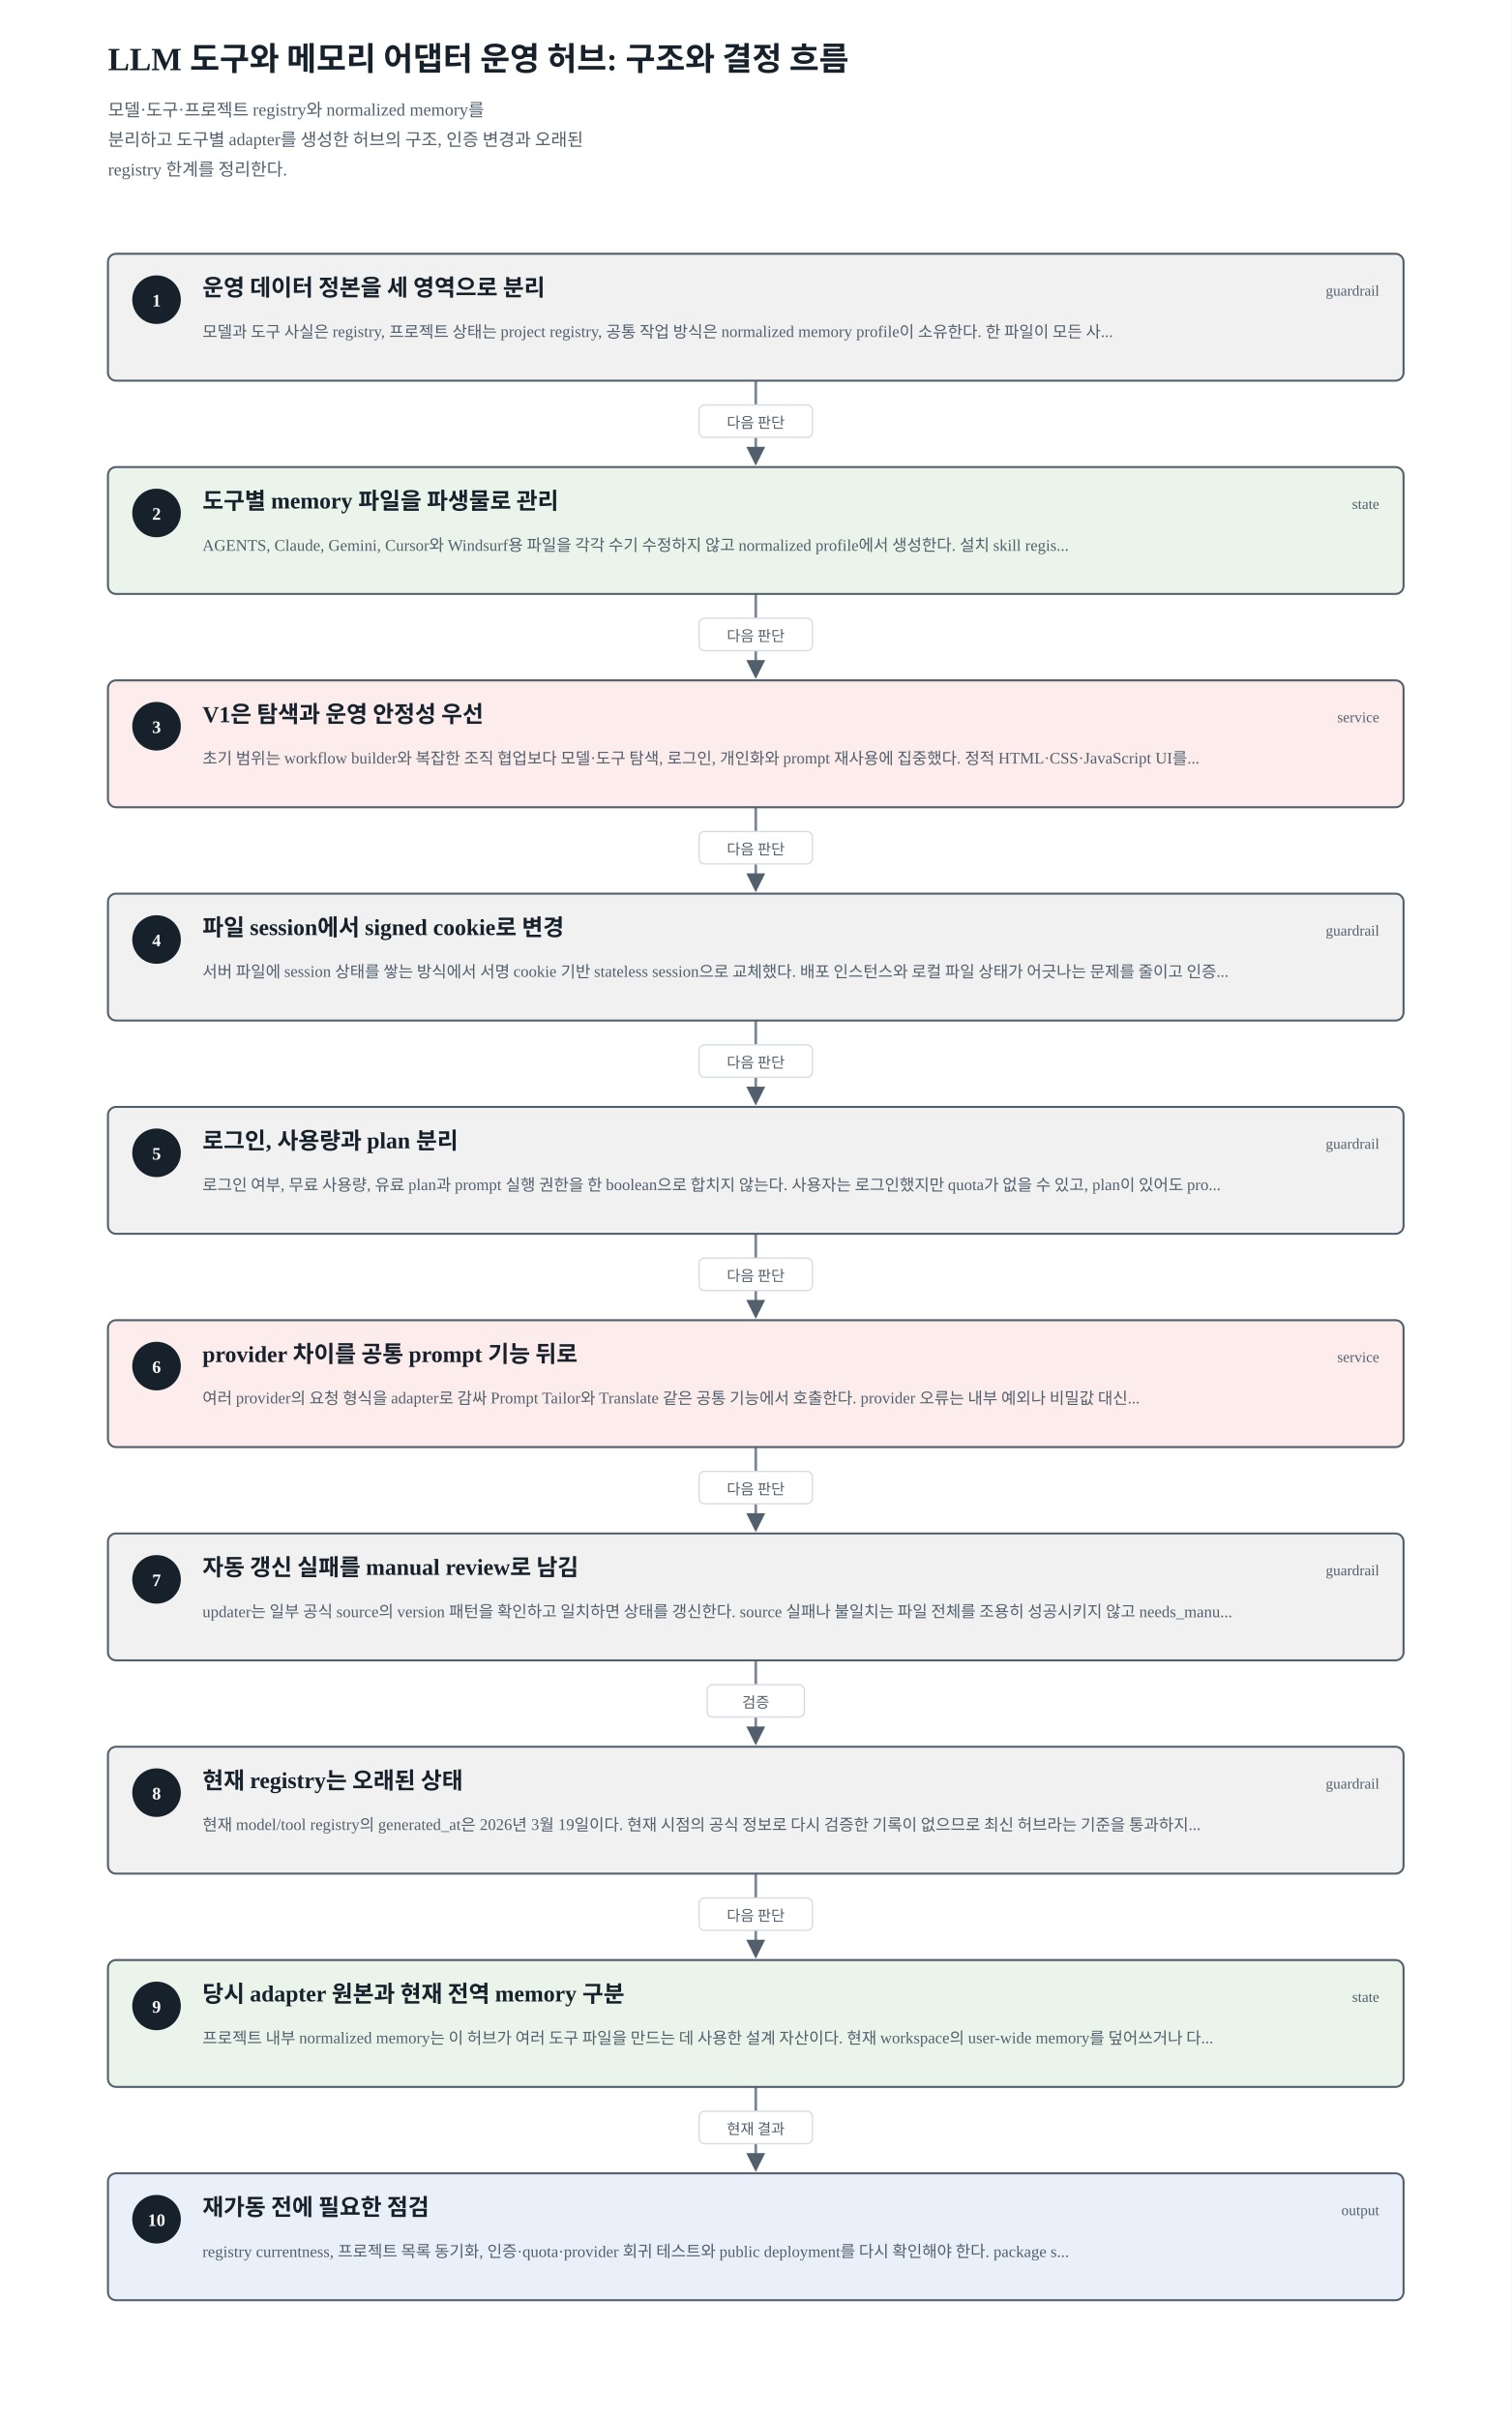
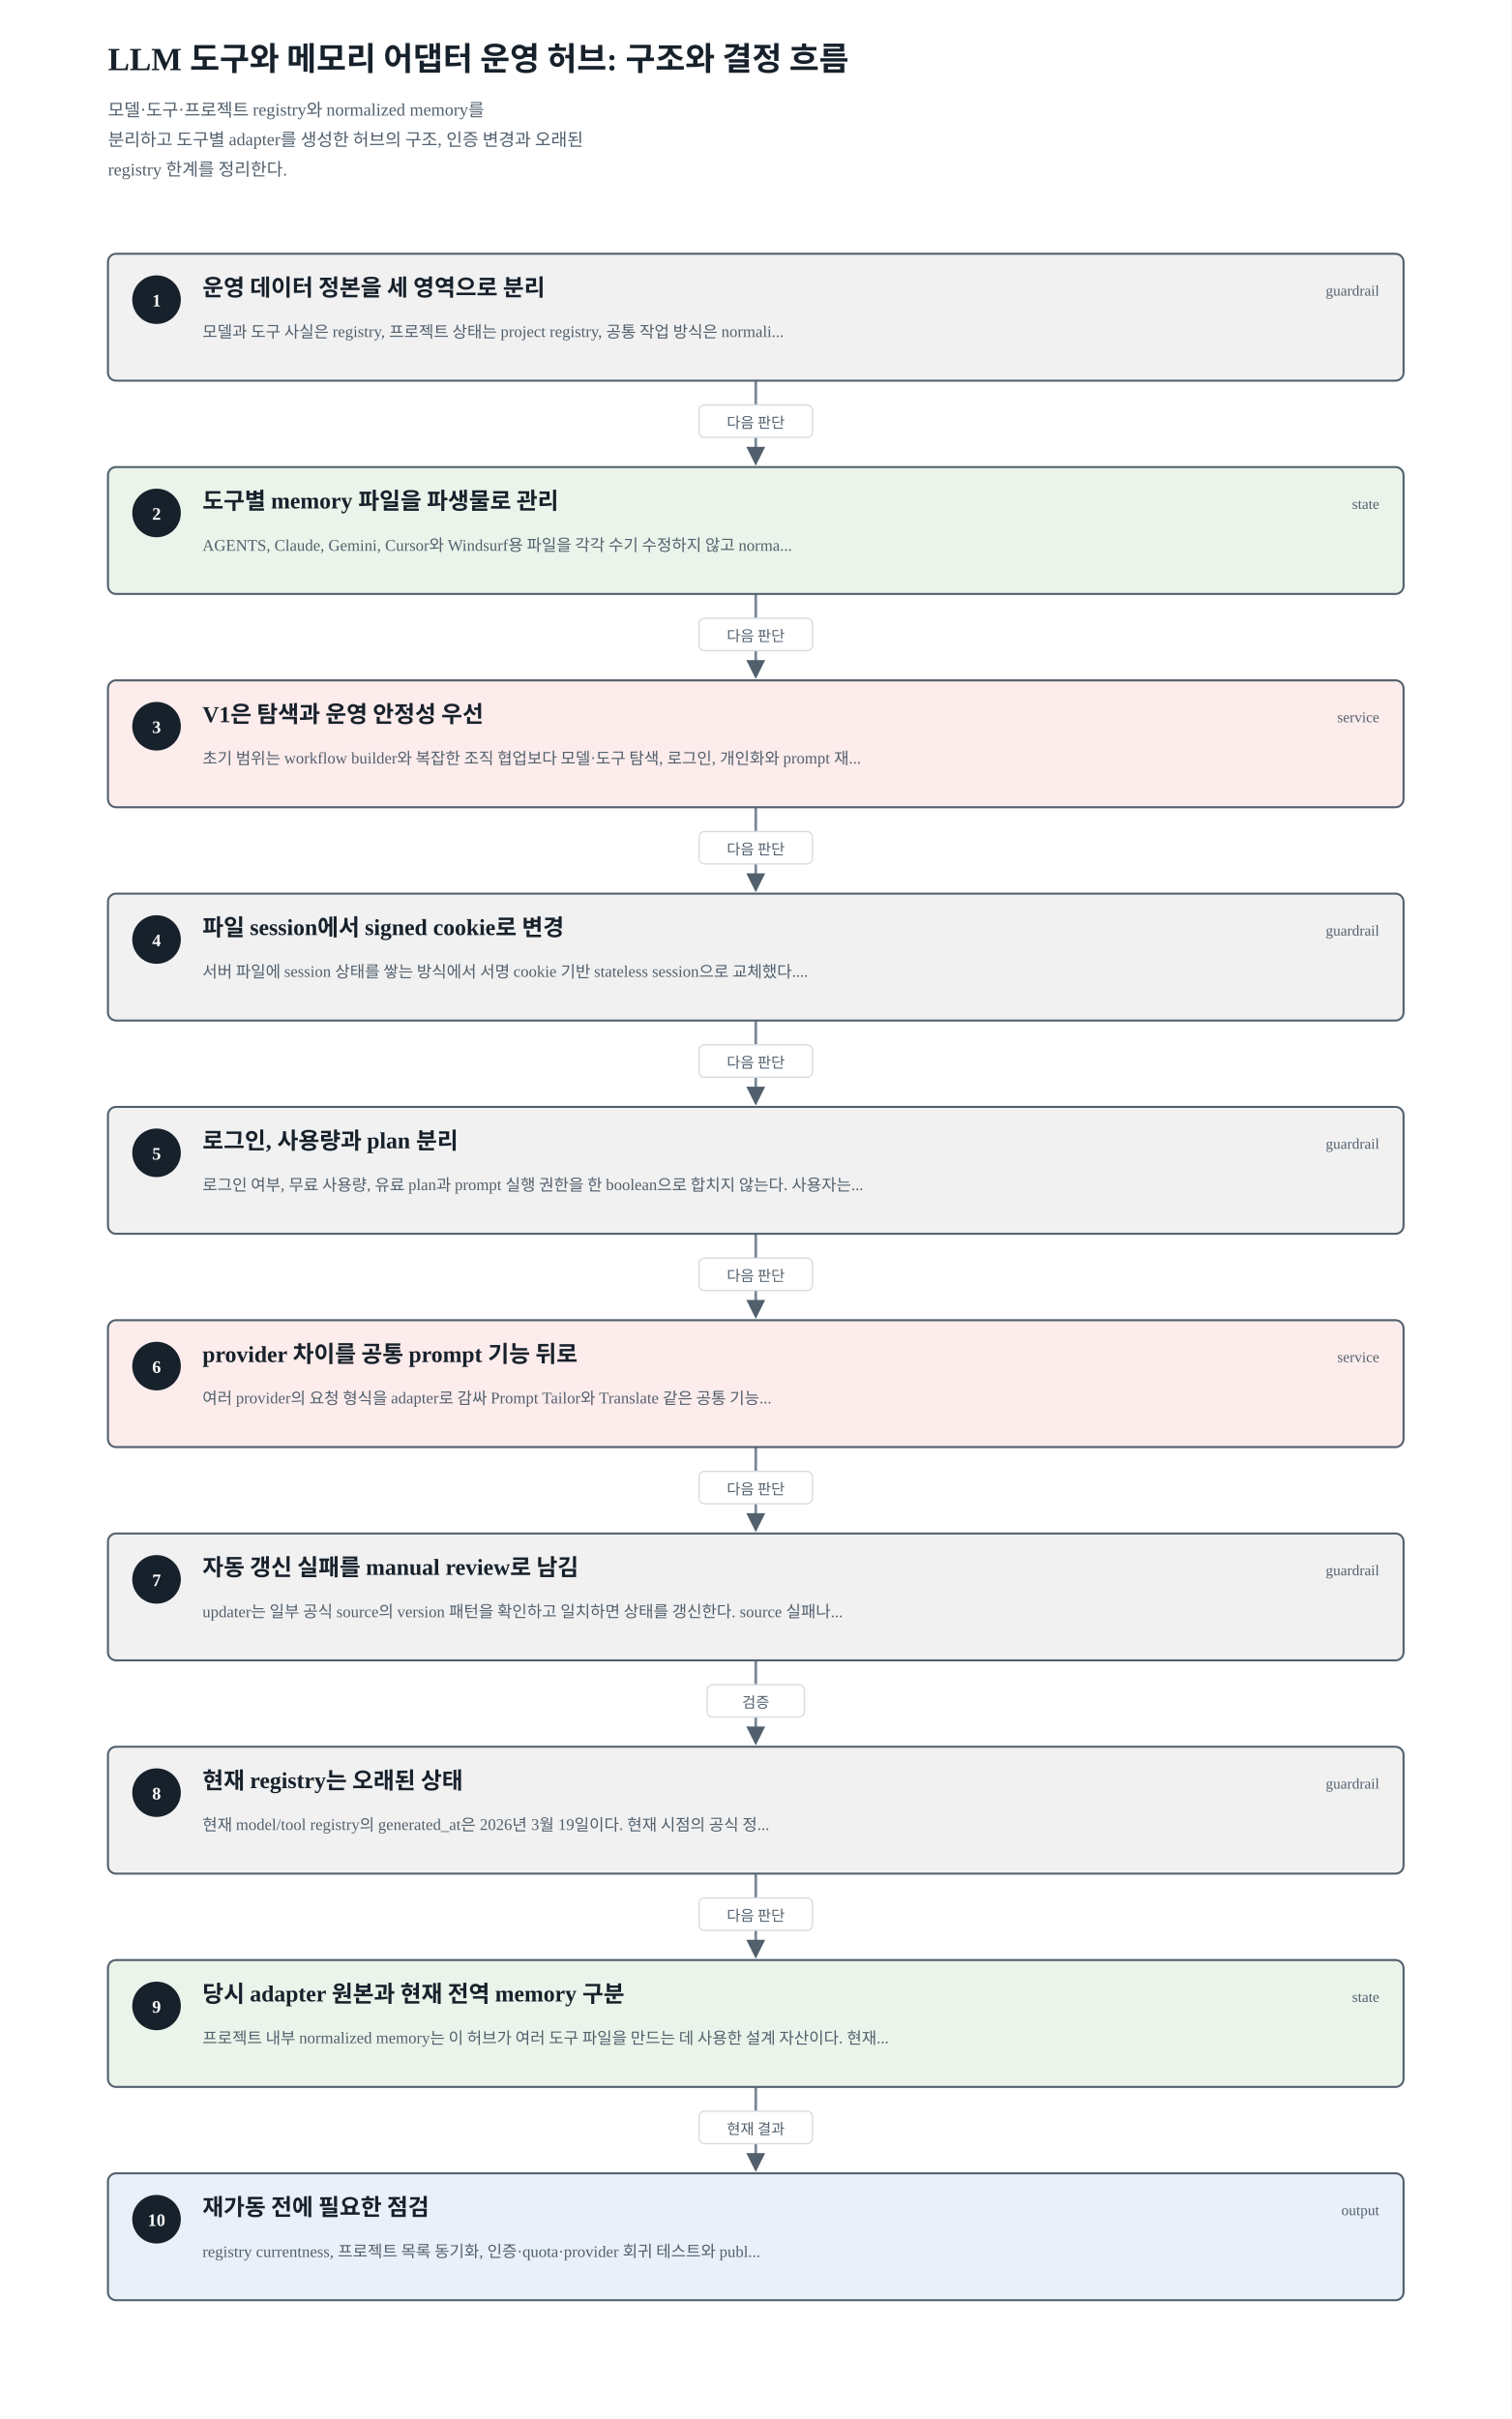
<svg xmlns="http://www.w3.org/2000/svg" viewBox="0 0 1120 1792" role="img" aria-labelledby="system-map-title system-map-desc">
  <defs>
    <marker id="system-map-arrow" viewBox="0 0 10 10" refX="5" refY="5" markerWidth="7" markerHeight="7" orient="auto-start-reverse">
      <path d="M 0 0 L 10 5 L 0 10 z" fill="#52606d" />
    </marker>
  </defs>
  <rect width="1120" height="1792" fill="#ffffff" />
  <text fill="#17212b" font-size="24" font-weight="700">
    <tspan x="80" y="52">LLM 도구와 메모리 어댑터 운영 허브: 구조와 결정 흐름</tspan>
  </text>
  <text fill="#52606d" font-size="13">
    <tspan x="80" y="86">모델·도구·프로젝트 registry와 normalized memory를</tspan>
    <tspan x="80" y="108">분리하고 도구별 adapter를 생성한 허브의 구조, 인증 변경과 오래된</tspan>
    <tspan x="80" y="130">registry 한계를 정리한다.</tspan>
  </text>
  <g data-flow="flow-01">
    <path d="M 560 282 L 560 338" fill="none" stroke="#7b8794" stroke-width="2" marker-end="url(#system-map-arrow)" />
    <rect x="518" y="300" width="84" height="24" rx="4" fill="#ffffff" stroke="#d6dce2" />
    <text x="560" y="317" text-anchor="middle" fill="#52606d" font-size="11">다음 판단</text>
  </g>
  <g data-flow="flow-02">
    <path d="M 560 440 L 560 496" fill="none" stroke="#7b8794" stroke-width="2" marker-end="url(#system-map-arrow)" />
    <rect x="518" y="458" width="84" height="24" rx="4" fill="#ffffff" stroke="#d6dce2" />
    <text x="560" y="475" text-anchor="middle" fill="#52606d" font-size="11">다음 판단</text>
  </g>
  <g data-flow="flow-03">
    <path d="M 560 598 L 560 654" fill="none" stroke="#7b8794" stroke-width="2" marker-end="url(#system-map-arrow)" />
    <rect x="518" y="616" width="84" height="24" rx="4" fill="#ffffff" stroke="#d6dce2" />
    <text x="560" y="633" text-anchor="middle" fill="#52606d" font-size="11">다음 판단</text>
  </g>
  <g data-flow="flow-04">
    <path d="M 560 756 L 560 812" fill="none" stroke="#7b8794" stroke-width="2" marker-end="url(#system-map-arrow)" />
    <rect x="518" y="774" width="84" height="24" rx="4" fill="#ffffff" stroke="#d6dce2" />
    <text x="560" y="791" text-anchor="middle" fill="#52606d" font-size="11">다음 판단</text>
  </g>
  <g data-flow="flow-05">
    <path d="M 560 914 L 560 970" fill="none" stroke="#7b8794" stroke-width="2" marker-end="url(#system-map-arrow)" />
    <rect x="518" y="932" width="84" height="24" rx="4" fill="#ffffff" stroke="#d6dce2" />
    <text x="560" y="949" text-anchor="middle" fill="#52606d" font-size="11">다음 판단</text>
  </g>
  <g data-flow="flow-06">
    <path d="M 560 1072 L 560 1128" fill="none" stroke="#7b8794" stroke-width="2" marker-end="url(#system-map-arrow)" />
    <rect x="518" y="1090" width="84" height="24" rx="4" fill="#ffffff" stroke="#d6dce2" />
    <text x="560" y="1107" text-anchor="middle" fill="#52606d" font-size="11">다음 판단</text>
  </g>
  <g data-flow="flow-07">
    <path d="M 560 1230 L 560 1286" fill="none" stroke="#7b8794" stroke-width="2" marker-end="url(#system-map-arrow)" />
    <rect x="524" y="1248" width="72" height="24" rx="4" fill="#ffffff" stroke="#d6dce2" />
    <text x="560" y="1265" text-anchor="middle" fill="#52606d" font-size="11">검증</text>
  </g>
  <g data-flow="flow-08">
    <path d="M 560 1388 L 560 1444" fill="none" stroke="#7b8794" stroke-width="2" marker-end="url(#system-map-arrow)" />
    <rect x="518" y="1406" width="84" height="24" rx="4" fill="#ffffff" stroke="#d6dce2" />
    <text x="560" y="1423" text-anchor="middle" fill="#52606d" font-size="11">다음 판단</text>
  </g>
  <g data-flow="flow-09">
    <path d="M 560 1546 L 560 1602" fill="none" stroke="#7b8794" stroke-width="2" marker-end="url(#system-map-arrow)" />
    <rect x="518" y="1564" width="84" height="24" rx="4" fill="#ffffff" stroke="#d6dce2" />
    <text x="560" y="1581" text-anchor="middle" fill="#52606d" font-size="11">현재 결과</text>
  </g>
  <g data-node="source-separation">
    <rect x="80" y="188" width="960" height="94" rx="6" fill="#f1f1f1" stroke="#52606d" stroke-width="1.5" />
    <circle cx="116" cy="222" r="18" fill="#17212b" />
    <text x="116" y="227" text-anchor="middle" fill="#ffffff" font-size="13" font-weight="700">1</text>
    <text x="150" y="219" fill="#17212b" font-size="17" font-weight="700">운영 데이터 정본을 세 영역으로 분리</text>
    <text x="1022" y="219" text-anchor="end" fill="#52606d" font-size="11">guardrail</text>
-     <text x="150" y="250" fill="#52606d" font-size="12">모델과 도구 사실은 registry, 프로젝트 상태는 project registry, 공통 작업 방식은 normalized memory profile이 소유한다. 한 파일이 모든 사...</text>
+     <text x="150" y="250" fill="#52606d" font-size="12">모델과 도구 사실은 registry, 프로젝트 상태는 project registry, 공통 작업 방식은 normali...</text>
  </g>
  <g data-node="adapter-generation">
    <rect x="80" y="346" width="960" height="94" rx="6" fill="#eaf4ea" stroke="#52606d" stroke-width="1.5" />
    <circle cx="116" cy="380" r="18" fill="#17212b" />
    <text x="116" y="385" text-anchor="middle" fill="#ffffff" font-size="13" font-weight="700">2</text>
    <text x="150" y="377" fill="#17212b" font-size="17" font-weight="700">도구별 memory 파일을 파생물로 관리</text>
    <text x="1022" y="377" text-anchor="end" fill="#52606d" font-size="11">state</text>
-     <text x="150" y="408" fill="#52606d" font-size="12">AGENTS, Claude, Gemini, Cursor와 Windsurf용 파일을 각각 수기 수정하지 않고 normalized profile에서 생성한다. 설치 skill regis...</text>
+     <text x="150" y="408" fill="#52606d" font-size="12">AGENTS, Claude, Gemini, Cursor와 Windsurf용 파일을 각각 수기 수정하지 않고 norma...</text>
  </g>
  <g data-node="v1-scope">
    <rect x="80" y="504" width="960" height="94" rx="6" fill="#fceceb" stroke="#52606d" stroke-width="1.5" />
    <circle cx="116" cy="538" r="18" fill="#17212b" />
    <text x="116" y="543" text-anchor="middle" fill="#ffffff" font-size="13" font-weight="700">3</text>
    <text x="150" y="535" fill="#17212b" font-size="17" font-weight="700">V1은 탐색과 운영 안정성 우선</text>
    <text x="1022" y="535" text-anchor="end" fill="#52606d" font-size="11">service</text>
-     <text x="150" y="566" fill="#52606d" font-size="12">초기 범위는 workflow builder와 복잡한 조직 협업보다 모델·도구 탐색, 로그인, 개인화와 prompt 재사용에 집중했다. 정적 HTML·CSS·JavaScript UI를...</text>
+     <text x="150" y="566" fill="#52606d" font-size="12">초기 범위는 workflow builder와 복잡한 조직 협업보다 모델·도구 탐색, 로그인, 개인화와 prompt 재...</text>
  </g>
  <g data-node="auth-revision">
    <rect x="80" y="662" width="960" height="94" rx="6" fill="#f1f1f1" stroke="#52606d" stroke-width="1.5" />
    <circle cx="116" cy="696" r="18" fill="#17212b" />
    <text x="116" y="701" text-anchor="middle" fill="#ffffff" font-size="13" font-weight="700">4</text>
    <text x="150" y="693" fill="#17212b" font-size="17" font-weight="700">파일 session에서 signed cookie로 변경</text>
    <text x="1022" y="693" text-anchor="end" fill="#52606d" font-size="11">guardrail</text>
-     <text x="150" y="724" fill="#52606d" font-size="12">서버 파일에 session 상태를 쌓는 방식에서 서명 cookie 기반 stateless session으로 교체했다. 배포 인스턴스와 로컬 파일 상태가 어긋나는 문제를 줄이고 인증...</text>
+     <text x="150" y="724" fill="#52606d" font-size="12">서버 파일에 session 상태를 쌓는 방식에서 서명 cookie 기반 stateless session으로 교체했다....</text>
  </g>
  <g data-node="access-state">
    <rect x="80" y="820" width="960" height="94" rx="6" fill="#f1f1f1" stroke="#52606d" stroke-width="1.5" />
    <circle cx="116" cy="854" r="18" fill="#17212b" />
    <text x="116" y="859" text-anchor="middle" fill="#ffffff" font-size="13" font-weight="700">5</text>
    <text x="150" y="851" fill="#17212b" font-size="17" font-weight="700">로그인, 사용량과 plan 분리</text>
    <text x="1022" y="851" text-anchor="end" fill="#52606d" font-size="11">guardrail</text>
-     <text x="150" y="882" fill="#52606d" font-size="12">로그인 여부, 무료 사용량, 유료 plan과 prompt 실행 권한을 한 boolean으로 합치지 않는다. 사용자는 로그인했지만 quota가 없을 수 있고, plan이 있어도 pro...</text>
+     <text x="150" y="882" fill="#52606d" font-size="12">로그인 여부, 무료 사용량, 유료 plan과 prompt 실행 권한을 한 boolean으로 합치지 않는다. 사용자는...</text>
  </g>
  <g data-node="provider-adapter">
    <rect x="80" y="978" width="960" height="94" rx="6" fill="#fceceb" stroke="#52606d" stroke-width="1.5" />
    <circle cx="116" cy="1012" r="18" fill="#17212b" />
    <text x="116" y="1017" text-anchor="middle" fill="#ffffff" font-size="13" font-weight="700">6</text>
    <text x="150" y="1009" fill="#17212b" font-size="17" font-weight="700">provider 차이를 공통 prompt 기능 뒤로</text>
    <text x="1022" y="1009" text-anchor="end" fill="#52606d" font-size="11">service</text>
-     <text x="150" y="1040" fill="#52606d" font-size="12">여러 provider의 요청 형식을 adapter로 감싸 Prompt Tailor와 Translate 같은 공통 기능에서 호출한다. provider 오류는 내부 예외나 비밀값 대신...</text>
+     <text x="150" y="1040" fill="#52606d" font-size="12">여러 provider의 요청 형식을 adapter로 감싸 Prompt Tailor와 Translate 같은 공통 기능...</text>
  </g>
  <g data-node="registry-updater">
    <rect x="80" y="1136" width="960" height="94" rx="6" fill="#f1f1f1" stroke="#52606d" stroke-width="1.5" />
    <circle cx="116" cy="1170" r="18" fill="#17212b" />
    <text x="116" y="1175" text-anchor="middle" fill="#ffffff" font-size="13" font-weight="700">7</text>
    <text x="150" y="1167" fill="#17212b" font-size="17" font-weight="700">자동 갱신 실패를 manual review로 남김</text>
    <text x="1022" y="1167" text-anchor="end" fill="#52606d" font-size="11">guardrail</text>
-     <text x="150" y="1198" fill="#52606d" font-size="12">updater는 일부 공식 source의 version 패턴을 확인하고 일치하면 상태를 갱신한다. source 실패나 불일치는 파일 전체를 조용히 성공시키지 않고 needs_manu...</text>
+     <text x="150" y="1198" fill="#52606d" font-size="12">updater는 일부 공식 source의 version 패턴을 확인하고 일치하면 상태를 갱신한다. source 실패나...</text>
  </g>
  <g data-node="stale-registry">
    <rect x="80" y="1294" width="960" height="94" rx="6" fill="#f1f1f1" stroke="#52606d" stroke-width="1.5" />
    <circle cx="116" cy="1328" r="18" fill="#17212b" />
    <text x="116" y="1333" text-anchor="middle" fill="#ffffff" font-size="13" font-weight="700">8</text>
    <text x="150" y="1325" fill="#17212b" font-size="17" font-weight="700">현재 registry는 오래된 상태</text>
    <text x="1022" y="1325" text-anchor="end" fill="#52606d" font-size="11">guardrail</text>
-     <text x="150" y="1356" fill="#52606d" font-size="12">현재 model/tool registry의 generated_at은 2026년 3월 19일이다. 현재 시점의 공식 정보로 다시 검증한 기록이 없으므로 최신 허브라는 기준을 통과하지...</text>
+     <text x="150" y="1356" fill="#52606d" font-size="12">현재 model/tool registry의 generated_at은 2026년 3월 19일이다. 현재 시점의 공식 정...</text>
  </g>
  <g data-node="memory-boundary">
    <rect x="80" y="1452" width="960" height="94" rx="6" fill="#eaf4ea" stroke="#52606d" stroke-width="1.5" />
    <circle cx="116" cy="1486" r="18" fill="#17212b" />
    <text x="116" y="1491" text-anchor="middle" fill="#ffffff" font-size="13" font-weight="700">9</text>
    <text x="150" y="1483" fill="#17212b" font-size="17" font-weight="700">당시 adapter 원본과 현재 전역 memory 구분</text>
    <text x="1022" y="1483" text-anchor="end" fill="#52606d" font-size="11">state</text>
-     <text x="150" y="1514" fill="#52606d" font-size="12">프로젝트 내부 normalized memory는 이 허브가 여러 도구 파일을 만드는 데 사용한 설계 자산이다. 현재 workspace의 user-wide memory를 덮어쓰거나 다...</text>
+     <text x="150" y="1514" fill="#52606d" font-size="12">프로젝트 내부 normalized memory는 이 허브가 여러 도구 파일을 만드는 데 사용한 설계 자산이다. 현재...</text>
  </g>
  <g data-node="limitations">
    <rect x="80" y="1610" width="960" height="94" rx="6" fill="#eaf0fa" stroke="#52606d" stroke-width="1.5" />
    <circle cx="116" cy="1644" r="18" fill="#17212b" />
    <text x="116" y="1649" text-anchor="middle" fill="#ffffff" font-size="13" font-weight="700">10</text>
    <text x="150" y="1641" fill="#17212b" font-size="17" font-weight="700">재가동 전에 필요한 점검</text>
    <text x="1022" y="1641" text-anchor="end" fill="#52606d" font-size="11">output</text>
-     <text x="150" y="1672" fill="#52606d" font-size="12">registry currentness, 프로젝트 목록 동기화, 인증·quota·provider 회귀 테스트와 public deployment를 다시 확인해야 한다. package s...</text>
+     <text x="150" y="1672" fill="#52606d" font-size="12">registry currentness, 프로젝트 목록 동기화, 인증·quota·provider 회귀 테스트와 publ...</text>
  </g>
</svg>
